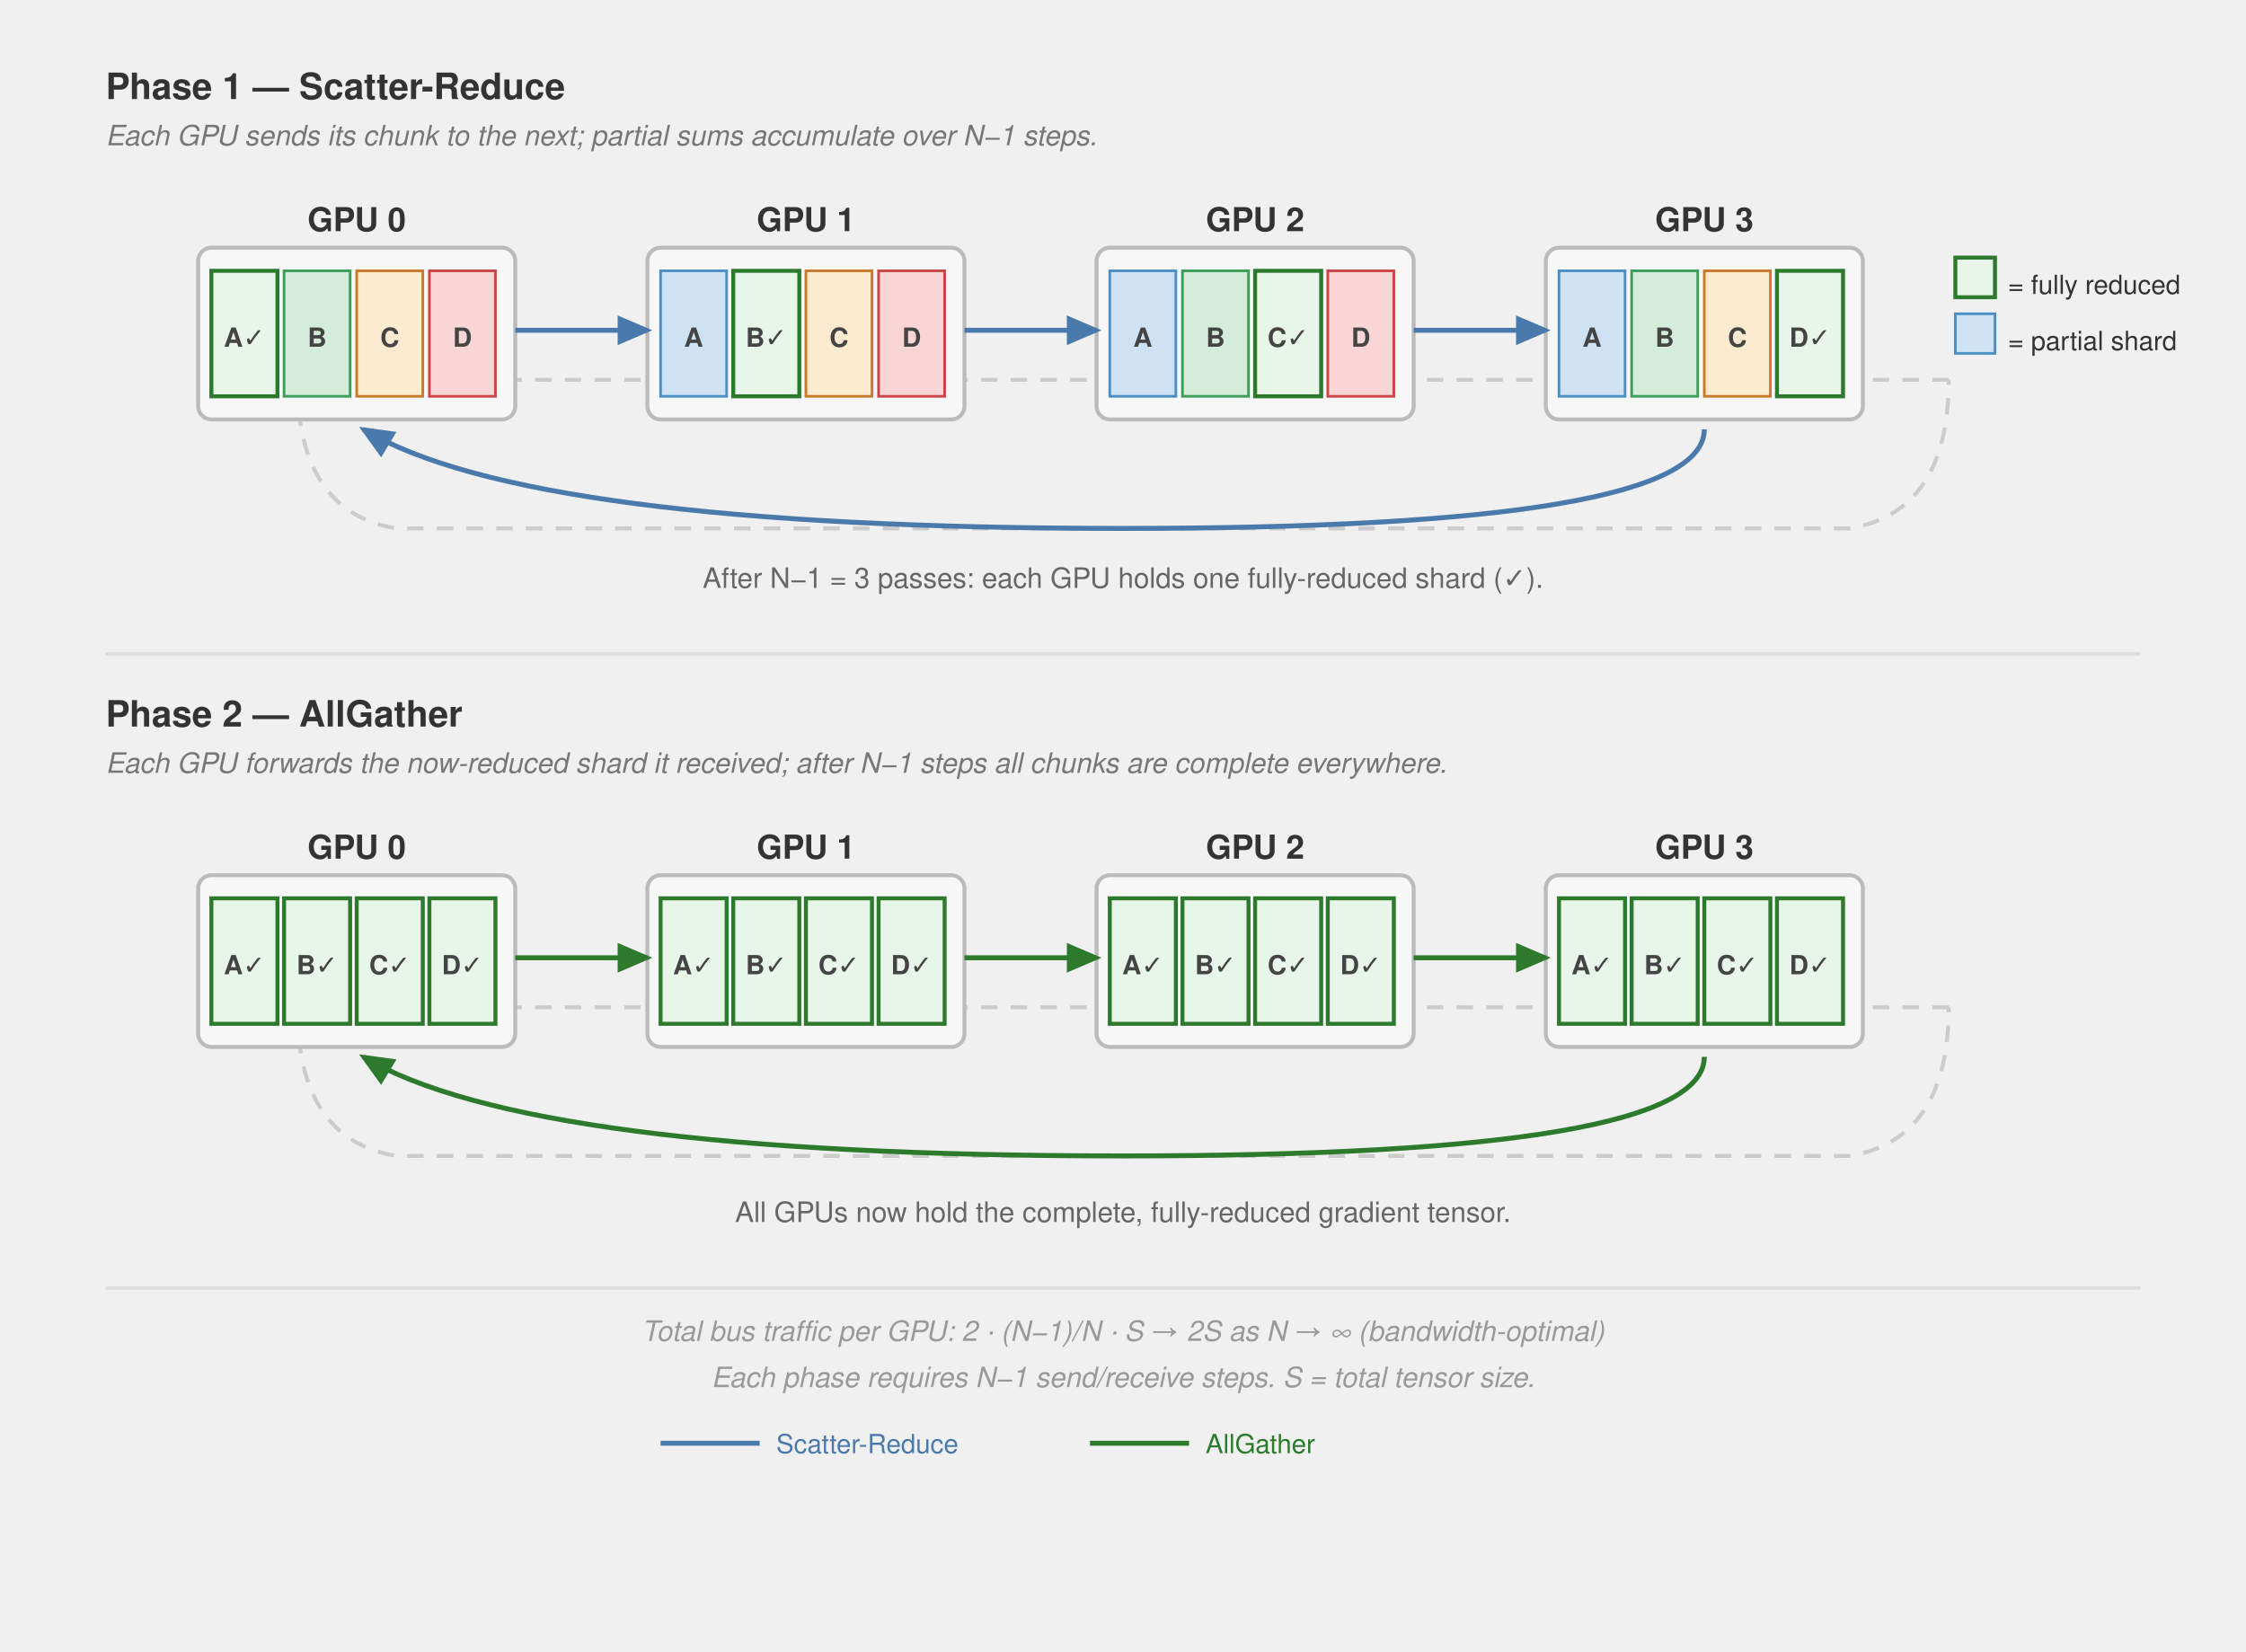
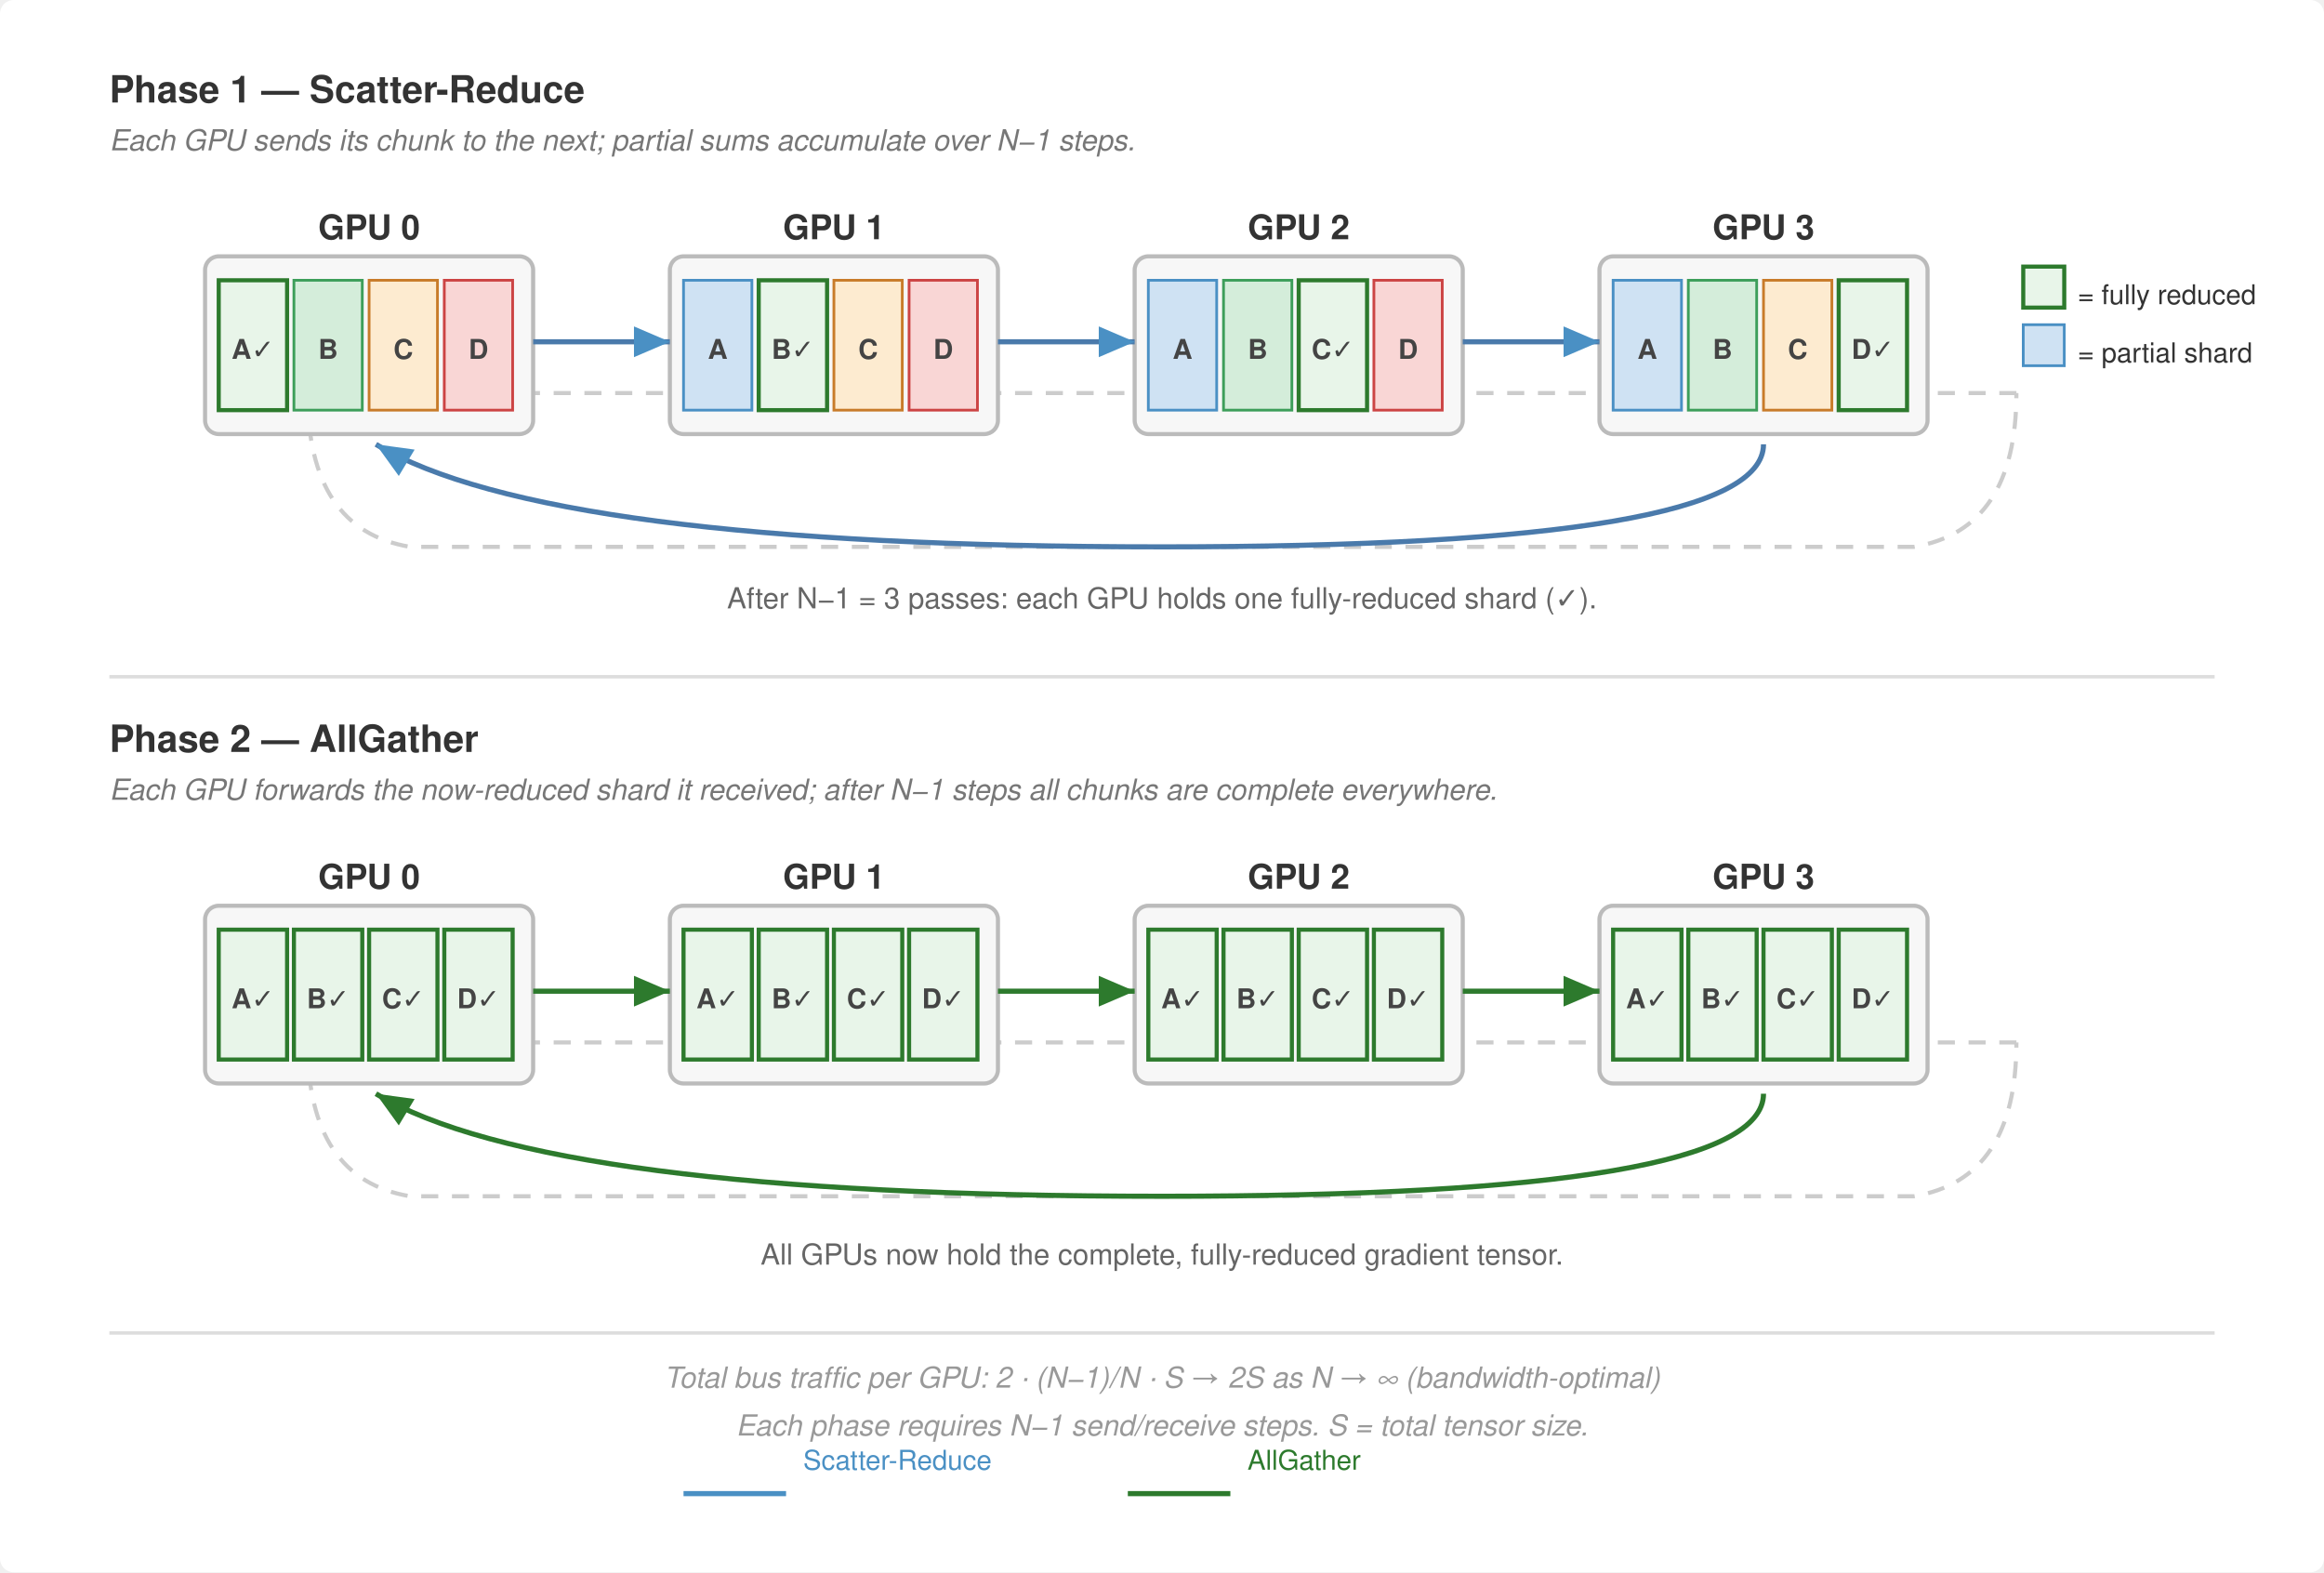
- <svg xmlns="http://www.w3.org/2000/svg" viewBox="0 0 680 500" font-family="Helvetica Neue, Helvetica, Arial, sans-serif">
+ <svg xmlns="http://www.w3.org/2000/svg" viewBox="0 0 680 460" font-family="Helvetica Neue, Helvetica, Arial, sans-serif">
+   <rect width="680" height="460" fill="#fff" rx="4" />
  <defs>
    <style>
      .lbl      { font-size: 10px; font-weight: 700; fill: #333; text-anchor: middle; }
      .sublbl   { font-size: 8.5px; fill: #666; text-anchor: middle; }
      .phase    { font-size: 11px; font-weight: 700; fill: #333; }
      .formula  { font-size: 8.5px; fill: #777; font-style: italic; }
      .ck       { stroke-width: 0.8; }
      .ck-a     { fill: #cfe2f3; stroke: #4a90c4; }
      .ck-b     { fill: #d4edda; stroke: #3d9e5a; }
      .ck-c     { fill: #fdebd0; stroke: #c87b2a; }
      .ck-d     { fill: #f9d6d5; stroke: #c44; }
      .ck-ok    { fill: #e8f5e9; stroke: #2d7a2d; stroke-width: 1.2; }
      .gpu-box  { fill: #f7f7f7; stroke: #bbb; stroke-width: 1.2; }
      .ring-bus { fill: none; stroke: #ccc; stroke-width: 1.2; stroke-dasharray: 5,4; }
      .arrow-sr { fill: none; stroke: #4a7aab; stroke-width: 1.5; }
      .arrow-ag { fill: none; stroke: #2d7a2d; stroke-width: 1.5; }
      .div      { stroke: #ddd; stroke-width: 1; }
      .note     { font-size: 8.5px; fill: #999; font-style: italic; text-anchor: middle; }
      .ck-lbl   { font-size: 8px; font-weight: 700; fill: #444; text-anchor: middle; }
    </style>
-     <marker id="msr" markerWidth="7" markerHeight="6" refX="6" refY="3" orient="auto">
-       <polygon points="0 0,7 3,0 6" fill="#4a7aab" />
+     <marker id="msr" markerWidth="8" markerHeight="6" refX="7" refY="3" orient="auto">
+       <polygon points="0 0,7 3,0 6" fill="#4a90c4" />
    </marker>
-     <marker id="mag" markerWidth="7" markerHeight="6" refX="6" refY="3" orient="auto">
+     <marker id="mag" markerWidth="8" markerHeight="6" refX="7" refY="3" orient="auto">
      <polygon points="0 0,7 3,0 6" fill="#2d7a2d" />
    </marker>
  </defs>
  <text x="32" y="30" class="phase">Phase 1 — Scatter-Reduce</text>
  <text x="32" y="44" class="formula">Each GPU sends its chunk to the next; partial sums accumulate over N−1 steps.</text>
  <line x1="90" y1="115" x2="590" y2="115" class="ring-bus" />
  <path d="M 90,115 Q 90,155 120,160 L 560,160 Q 590,155 590,115" class="ring-bus" />
  <g transform="translate(60,75)">
    <rect x="0" y="0" width="96" height="52" rx="4" class="gpu-box" />
    <text x="48" y="-5" class="lbl">GPU 0</text>
    <rect x="4" y="7" width="20" height="38" class="ck ck-ok" />
    <rect x="26" y="7" width="20" height="38" class="ck ck-b" />
    <rect x="48" y="7" width="20" height="38" class="ck ck-c" />
    <rect x="70" y="7" width="20" height="38" class="ck ck-d" />
    <text x="14" y="30" class="ck-lbl">A✓</text>
    <text x="36" y="30" class="ck-lbl">B</text>
    <text x="58" y="30" class="ck-lbl">C</text>
    <text x="80" y="30" class="ck-lbl">D</text>
  </g>
  <g transform="translate(196,75)">
    <rect x="0" y="0" width="96" height="52" rx="4" class="gpu-box" />
    <text x="48" y="-5" class="lbl">GPU 1</text>
    <rect x="4" y="7" width="20" height="38" class="ck ck-a" />
    <rect x="26" y="7" width="20" height="38" class="ck ck-ok" />
    <rect x="48" y="7" width="20" height="38" class="ck ck-c" />
    <rect x="70" y="7" width="20" height="38" class="ck ck-d" />
    <text x="14" y="30" class="ck-lbl">A</text>
    <text x="36" y="30" class="ck-lbl">B✓</text>
    <text x="58" y="30" class="ck-lbl">C</text>
    <text x="80" y="30" class="ck-lbl">D</text>
  </g>
  <g transform="translate(332,75)">
    <rect x="0" y="0" width="96" height="52" rx="4" class="gpu-box" />
    <text x="48" y="-5" class="lbl">GPU 2</text>
    <rect x="4" y="7" width="20" height="38" class="ck ck-a" />
    <rect x="26" y="7" width="20" height="38" class="ck ck-b" />
    <rect x="48" y="7" width="20" height="38" class="ck ck-ok" />
    <rect x="70" y="7" width="20" height="38" class="ck ck-d" />
    <text x="14" y="30" class="ck-lbl">A</text>
    <text x="36" y="30" class="ck-lbl">B</text>
    <text x="58" y="30" class="ck-lbl">C✓</text>
    <text x="80" y="30" class="ck-lbl">D</text>
  </g>
  <g transform="translate(468,75)">
    <rect x="0" y="0" width="96" height="52" rx="4" class="gpu-box" />
    <text x="48" y="-5" class="lbl">GPU 3</text>
    <rect x="4" y="7" width="20" height="38" class="ck ck-a" />
    <rect x="26" y="7" width="20" height="38" class="ck ck-b" />
    <rect x="48" y="7" width="20" height="38" class="ck ck-c" />
    <rect x="70" y="7" width="20" height="38" class="ck ck-ok" />
    <text x="14" y="30" class="ck-lbl">A</text>
    <text x="36" y="30" class="ck-lbl">B</text>
    <text x="58" y="30" class="ck-lbl">C</text>
    <text x="80" y="30" class="ck-lbl">D✓</text>
  </g>
  <path d="M 156,100 L 196,100" class="arrow-sr" marker-end="url(#msr)" />
  <path d="M 292,100 L 332,100" class="arrow-sr" marker-end="url(#msr)" />
  <path d="M 428,100 L 468,100" class="arrow-sr" marker-end="url(#msr)" />
  <path d="M 516,130 Q 516,160 340,160 Q 160,160 110,130" class="arrow-sr" marker-end="url(#msr)" />
  <text x="340" y="178" class="sublbl">After N−1 = 3 passes: each GPU holds one fully-reduced shard (✓).</text>
  <rect x="592" y="78" width="12" height="12" class="ck ck-ok" />
  <text x="608" y="89" font-size="8" fill="#333">= fully reduced</text>
  <rect x="592" y="95" width="12" height="12" class="ck ck-a" />
  <text x="608" y="106" font-size="8" fill="#333">= partial shard</text>
  <line x1="32" y1="198" x2="648" y2="198" class="div" />
  <text x="32" y="220" class="phase">Phase 2 — AllGather</text>
  <text x="32" y="234" class="formula">Each GPU forwards the now-reduced shard it received; after N−1 steps all chunks are complete everywhere.</text>
  <line x1="90" y1="305" x2="590" y2="305" class="ring-bus" />
  <path d="M 90,305 Q 90,345 120,350 L 560,350 Q 590,345 590,305" class="ring-bus" />
  <g transform="translate(60,265)">
    <rect x="0" y="0" width="96" height="52" rx="4" class="gpu-box" />
    <text x="48" y="-5" class="lbl">GPU 0</text>
    <rect x="4" y="7" width="20" height="38" class="ck ck-ok" />
    <rect x="26" y="7" width="20" height="38" class="ck ck-ok" />
    <rect x="48" y="7" width="20" height="38" class="ck ck-ok" />
    <rect x="70" y="7" width="20" height="38" class="ck ck-ok" />
    <text x="14" y="30" class="ck-lbl">A✓</text>
    <text x="36" y="30" class="ck-lbl">B✓</text>
    <text x="58" y="30" class="ck-lbl">C✓</text>
    <text x="80" y="30" class="ck-lbl">D✓</text>
  </g>
  <g transform="translate(196,265)">
    <rect x="0" y="0" width="96" height="52" rx="4" class="gpu-box" />
    <text x="48" y="-5" class="lbl">GPU 1</text>
    <rect x="4" y="7" width="20" height="38" class="ck ck-ok" />
    <rect x="26" y="7" width="20" height="38" class="ck ck-ok" />
    <rect x="48" y="7" width="20" height="38" class="ck ck-ok" />
    <rect x="70" y="7" width="20" height="38" class="ck ck-ok" />
    <text x="14" y="30" class="ck-lbl">A✓</text>
    <text x="36" y="30" class="ck-lbl">B✓</text>
    <text x="58" y="30" class="ck-lbl">C✓</text>
    <text x="80" y="30" class="ck-lbl">D✓</text>
  </g>
  <g transform="translate(332,265)">
    <rect x="0" y="0" width="96" height="52" rx="4" class="gpu-box" />
    <text x="48" y="-5" class="lbl">GPU 2</text>
    <rect x="4" y="7" width="20" height="38" class="ck ck-ok" />
    <rect x="26" y="7" width="20" height="38" class="ck ck-ok" />
    <rect x="48" y="7" width="20" height="38" class="ck ck-ok" />
    <rect x="70" y="7" width="20" height="38" class="ck ck-ok" />
    <text x="14" y="30" class="ck-lbl">A✓</text>
    <text x="36" y="30" class="ck-lbl">B✓</text>
    <text x="58" y="30" class="ck-lbl">C✓</text>
    <text x="80" y="30" class="ck-lbl">D✓</text>
  </g>
  <g transform="translate(468,265)">
    <rect x="0" y="0" width="96" height="52" rx="4" class="gpu-box" />
    <text x="48" y="-5" class="lbl">GPU 3</text>
    <rect x="4" y="7" width="20" height="38" class="ck ck-ok" />
    <rect x="26" y="7" width="20" height="38" class="ck ck-ok" />
    <rect x="48" y="7" width="20" height="38" class="ck ck-ok" />
    <rect x="70" y="7" width="20" height="38" class="ck ck-ok" />
    <text x="14" y="30" class="ck-lbl">A✓</text>
    <text x="36" y="30" class="ck-lbl">B✓</text>
    <text x="58" y="30" class="ck-lbl">C✓</text>
    <text x="80" y="30" class="ck-lbl">D✓</text>
  </g>
  <path d="M 156,290 L 196,290" class="arrow-ag" marker-end="url(#mag)" />
  <path d="M 292,290 L 332,290" class="arrow-ag" marker-end="url(#mag)" />
  <path d="M 428,290 L 468,290" class="arrow-ag" marker-end="url(#mag)" />
  <path d="M 516,320 Q 516,350 340,350 Q 160,350 110,320" class="arrow-ag" marker-end="url(#mag)" />
  <text x="340" y="370" class="sublbl">All GPUs now hold the complete, fully-reduced gradient tensor.</text>
  <line x1="32" y1="390" x2="648" y2="390" class="div" />
  <text x="340" y="406" class="note">
    Total bus traffic per GPU:  2 · (N−1)/N · S  →  2S  as N → ∞  (bandwidth-optimal)
  </text>
  <text x="340" y="420" class="note">
    Each phase requires N−1 send/receive steps.  S = total tensor size.
  </text>
-   <line x1="200" y1="437" x2="230" y2="437" stroke="#4a7aab" stroke-width="1.5" />
-   <text x="235" y="440" font-size="8" fill="#4a7aab">Scatter-Reduce</text>
+   <line x1="200" y1="437" x2="230" y2="437" stroke="#4a90c4" stroke-width="1.5" />
+   <text x="235" y="430.0" font-size="8" fill="#4a90c4">Scatter-Reduce</text>
  <line x1="330" y1="437" x2="360" y2="437" stroke="#2d7a2d" stroke-width="1.5" />
-   <text x="365" y="440" font-size="8" fill="#2d7a2d">AllGather</text>
+   <text x="365" y="430.0" font-size="8" fill="#2d7a2d">AllGather</text>
</svg>
